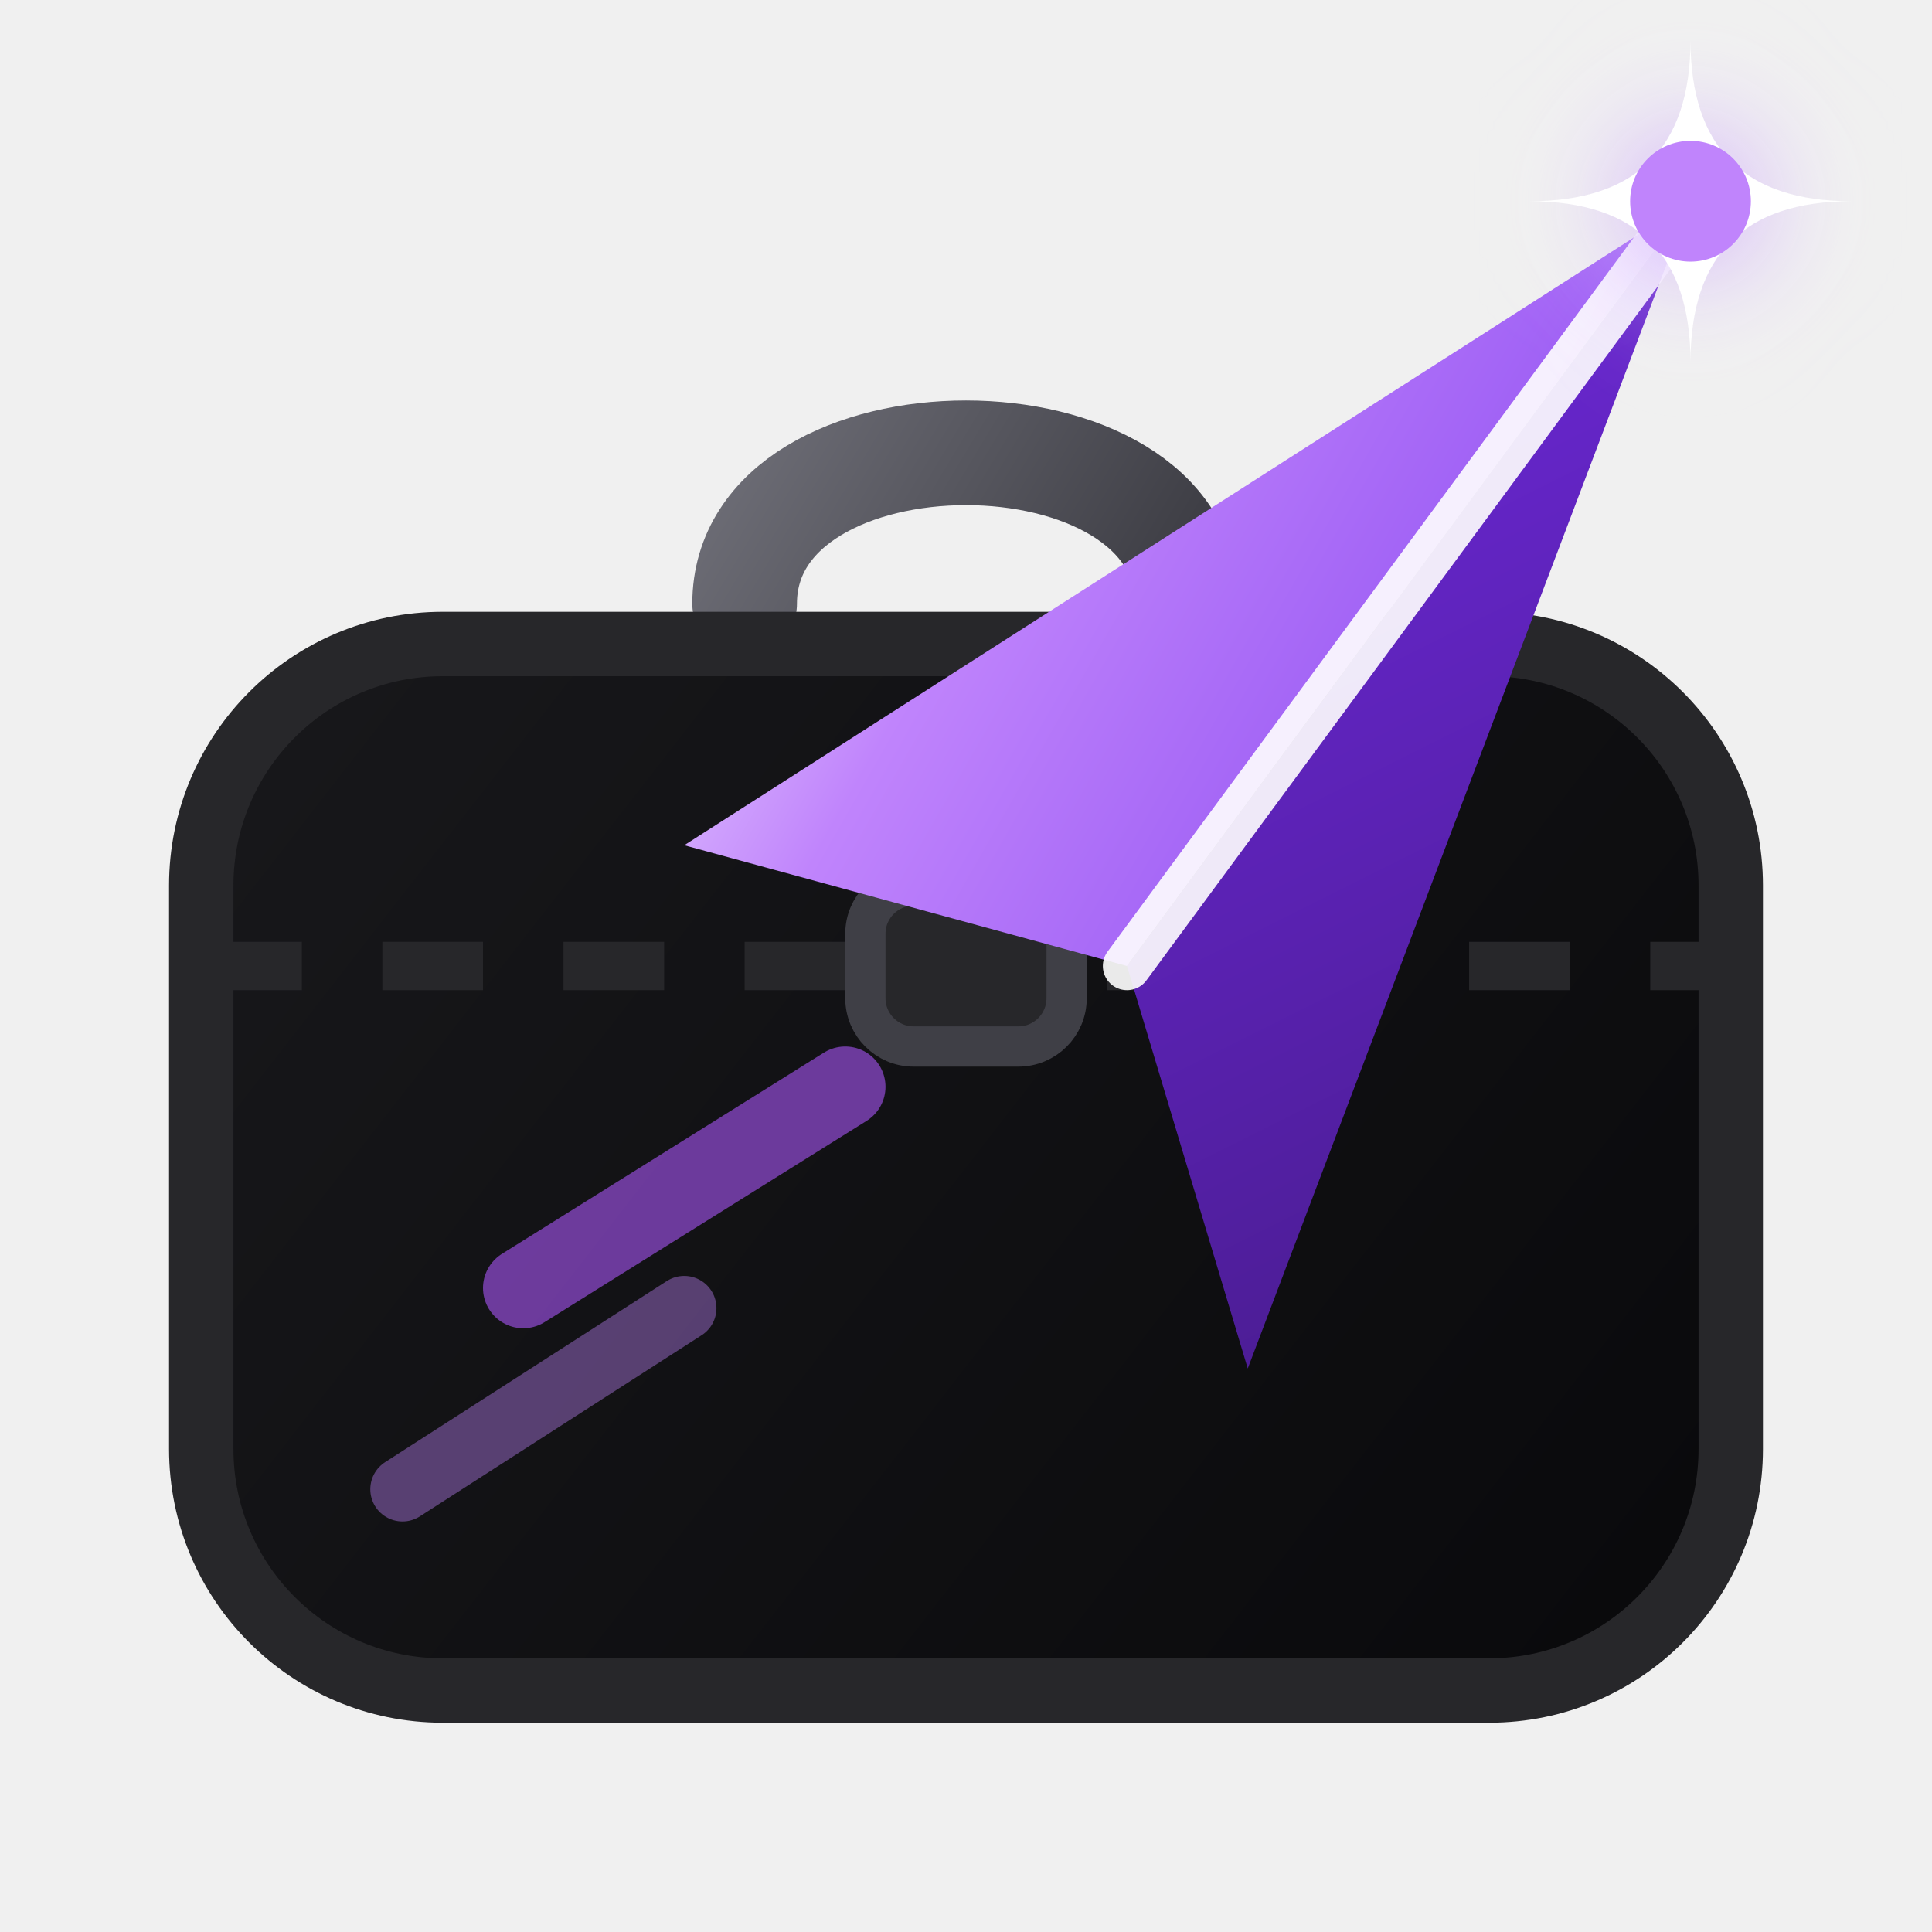
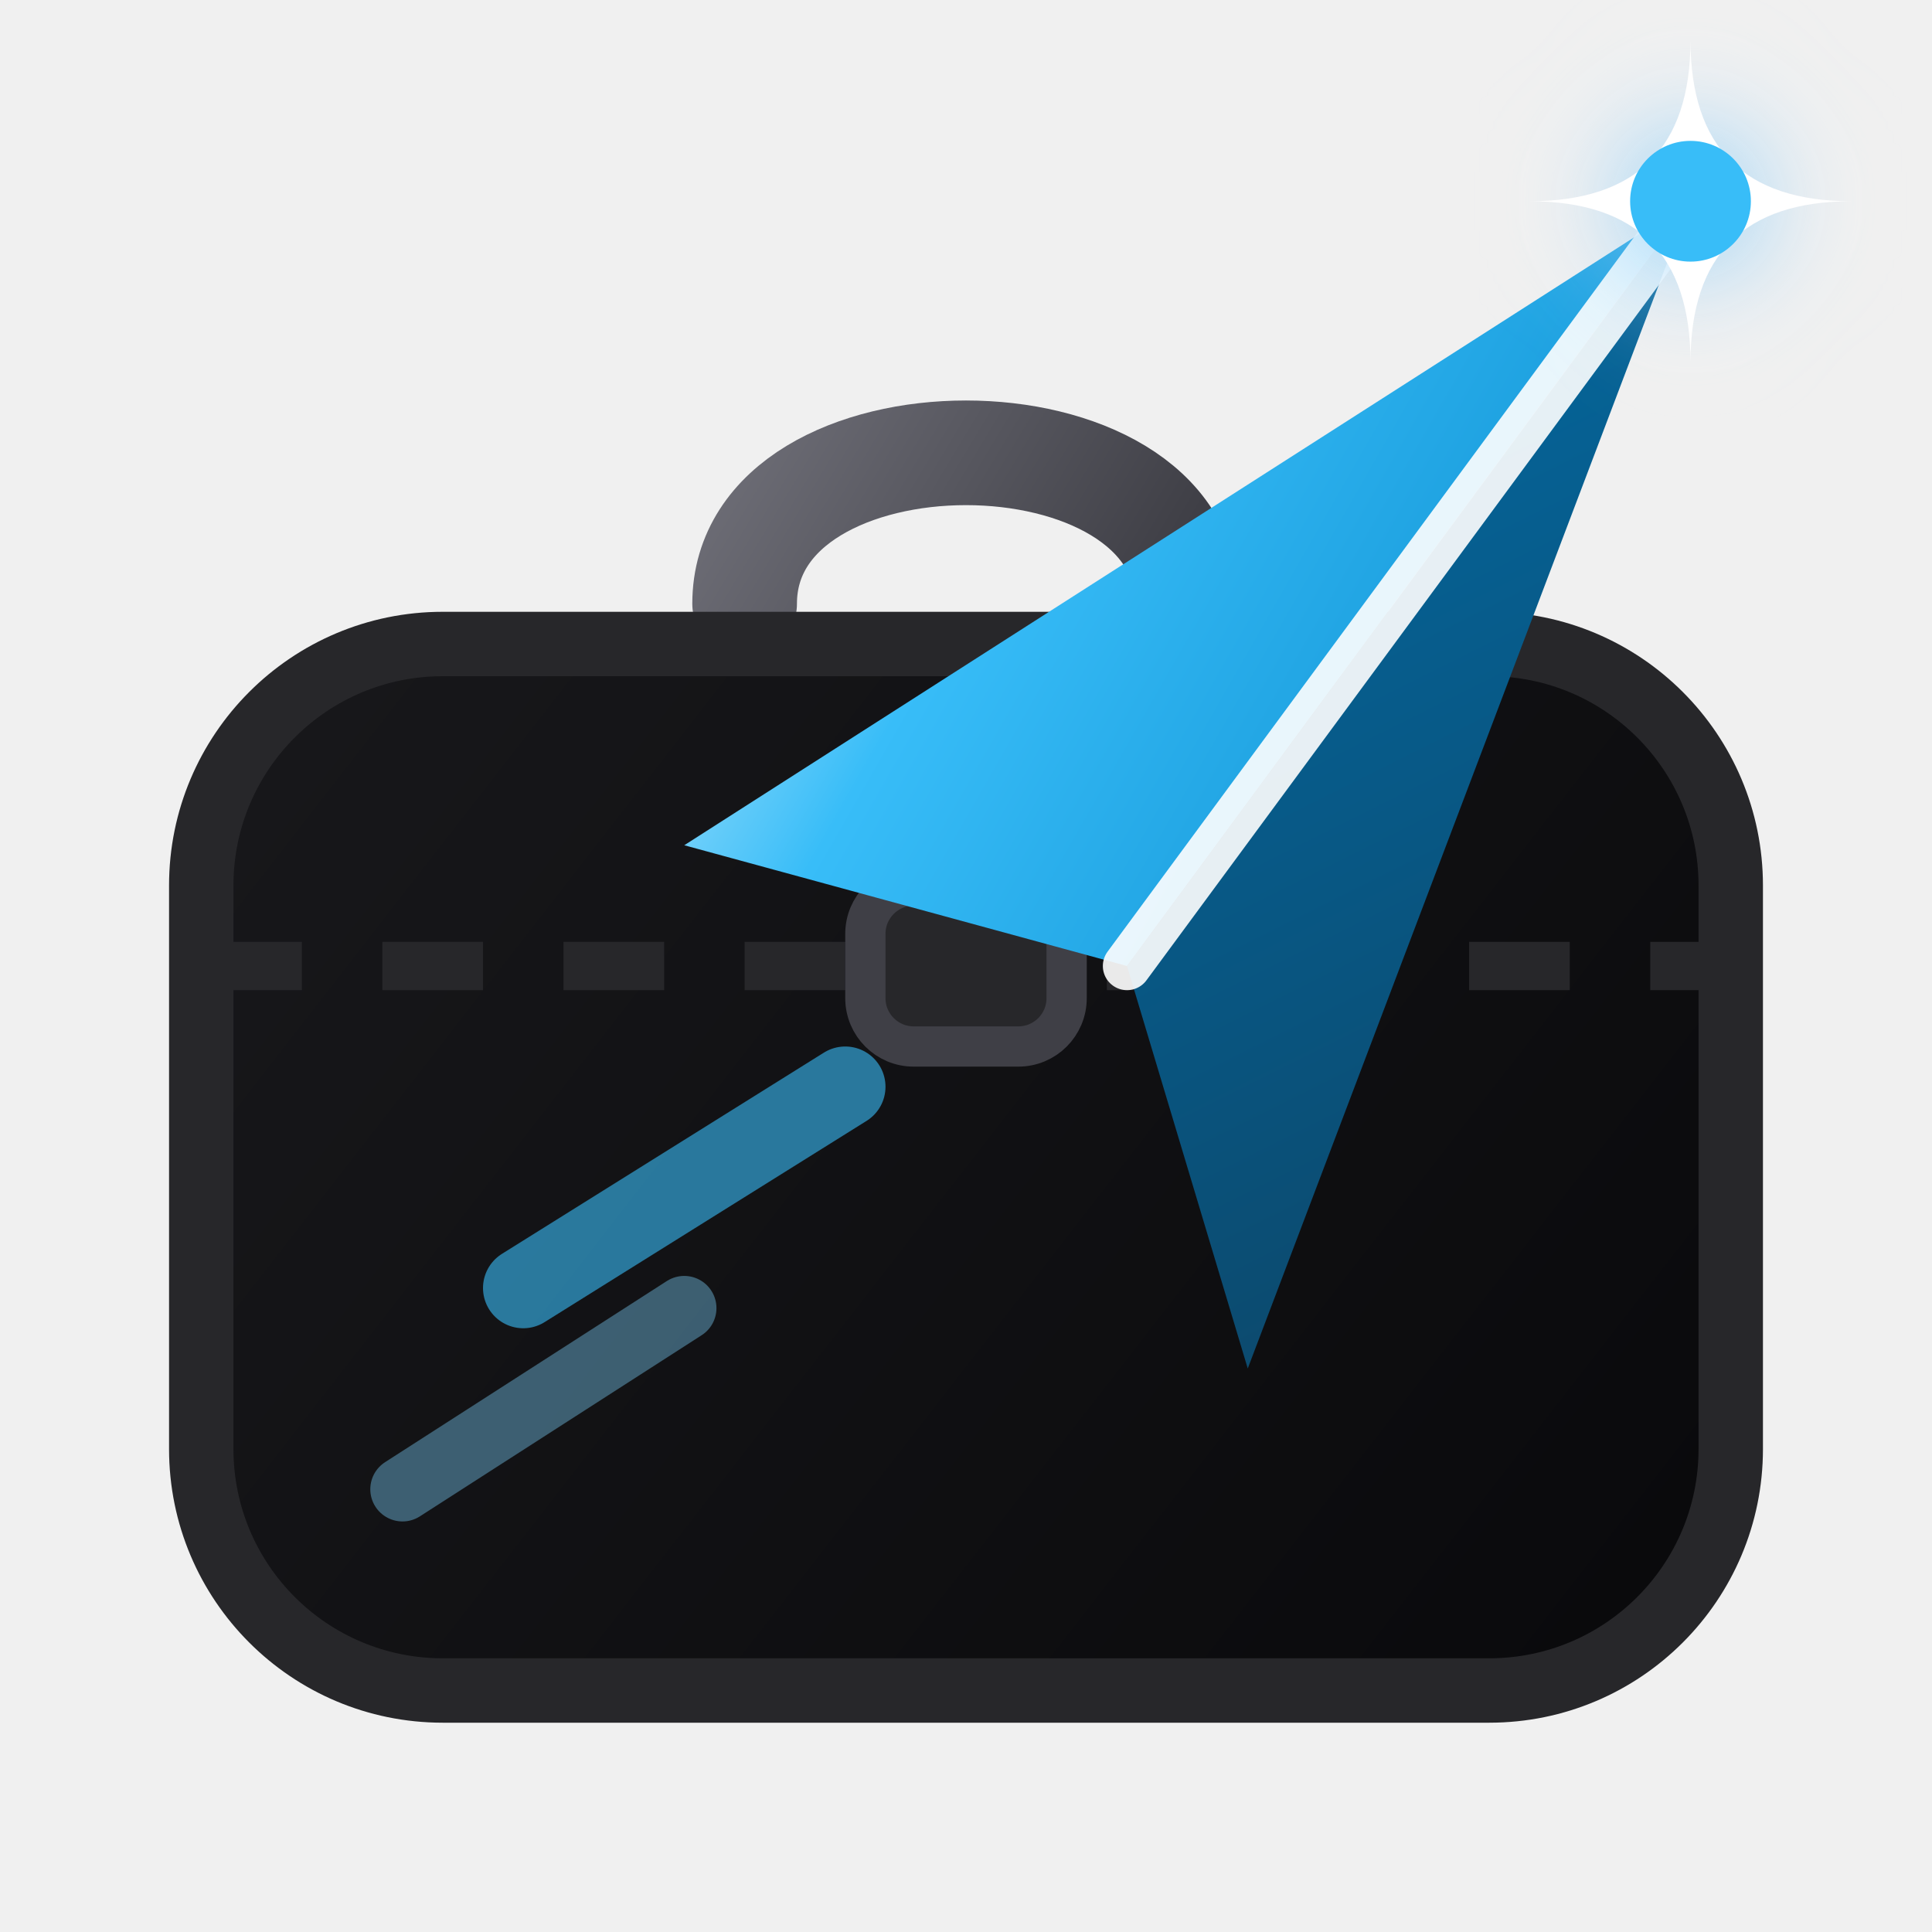
<svg xmlns="http://www.w3.org/2000/svg" viewBox="0 0 48 48" fill="none">
  <defs>
    <linearGradient id="jfCaseGrad" x1="6" y1="15" x2="42" y2="43" gradientUnits="userSpaceOnUse">
      <stop offset="0%" stop-color="#18181b" />
      <stop offset="100%" stop-color="#09090b" />
    </linearGradient>
    <linearGradient id="jfJetTop" x1="16" y1="6" x2="44" y2="22" gradientUnits="userSpaceOnUse">
      <stop offset="0%" stop-color="#ffffff" />
-       <stop offset="35%" stop-color="#c084fc" />
-       <stop offset="100%" stop-color="#7c3aed" />
+       <stop offset="35%" stop-color="#38bdf8" />
+       <stop offset="100%" stop-color="#0284c7" />
    </linearGradient>
    <linearGradient id="jfJetBtm" x1="25" y1="10" x2="36" y2="32" gradientUnits="userSpaceOnUse">
-       <stop offset="0%" stop-color="#6d28d9" />
-       <stop offset="100%" stop-color="#4c1d95" />
+       <stop offset="0%" stop-color="#0369a1" />
+       <stop offset="100%" stop-color="#0c4a6e" />
    </linearGradient>
    <linearGradient id="jfHandle" x1="19" y1="8" x2="29" y2="14" gradientUnits="userSpaceOnUse">
      <stop offset="0%" stop-color="#71717a" />
      <stop offset="100%" stop-color="#3f3f46" />
    </linearGradient>
    <filter id="jfSparkGlow" x="25" y="0" width="23" height="23" filterUnits="userSpaceOnUse">
      <feGaussianBlur stdDeviation="1.5" result="blur" />
      <feComposite in="SourceGraphic" in2="blur" operator="over" />
    </filter>
  </defs>
  <path d="M 18.5 15 C 18.5 10 29.5 10 29.5 15" stroke="url(#jfHandle)" stroke-width="2.6" stroke-linecap="round" fill="none" />
  <rect x="5" y="16" width="38" height="26" rx="6" fill="url(#jfCaseGrad)" stroke="#27272a" stroke-width="1.6" />
  <line x1="5" y1="24" x2="43" y2="24" stroke="#27272a" stroke-width="1.2" stroke-dasharray="2.5 2" />
  <rect x="21.5" y="22" width="5" height="4" rx="1.2" fill="#27272a" stroke="#3f3f46" stroke-width="1" />
-   <line x1="13" y1="32" x2="21" y2="27" stroke="#a855f7" stroke-width="2" stroke-linecap="round" opacity="0.6" />
-   <line x1="10" y1="37" x2="17" y2="32.5" stroke="#c084fc" stroke-width="1.6" stroke-linecap="round" opacity="0.4" />
+   <line x1="13" y1="32" x2="21" y2="27" stroke="#38bdf8" stroke-width="2" stroke-linecap="round" opacity="0.6" />
+   <line x1="10" y1="37" x2="17" y2="32.5" stroke="#7dd3fc" stroke-width="1.6" stroke-linecap="round" opacity="0.4" />
  <polygon points="42,5 17,21 28,24" fill="url(#jfJetTop)" />
  <polygon points="42,5 28,24 31,34" fill="url(#jfJetBtm)" />
  <line x1="42" y1="5" x2="28" y2="24" stroke="#ffffff" stroke-width="1.2" stroke-linecap="round" opacity="0.9" />
  <g filter="url(#jfSparkGlow)">
    <path d="M 42 1 Q 42 5 46 5 Q 42 5 42 9 Q 42 5 38 5 Q 42 5 42 1 Z" fill="#ffffff" />
-     <circle cx="42" cy="5" r="1.5" fill="#c084fc" />
+     <circle cx="42" cy="5" r="1.5" fill="#38bdf8" />
  </g>
</svg>
